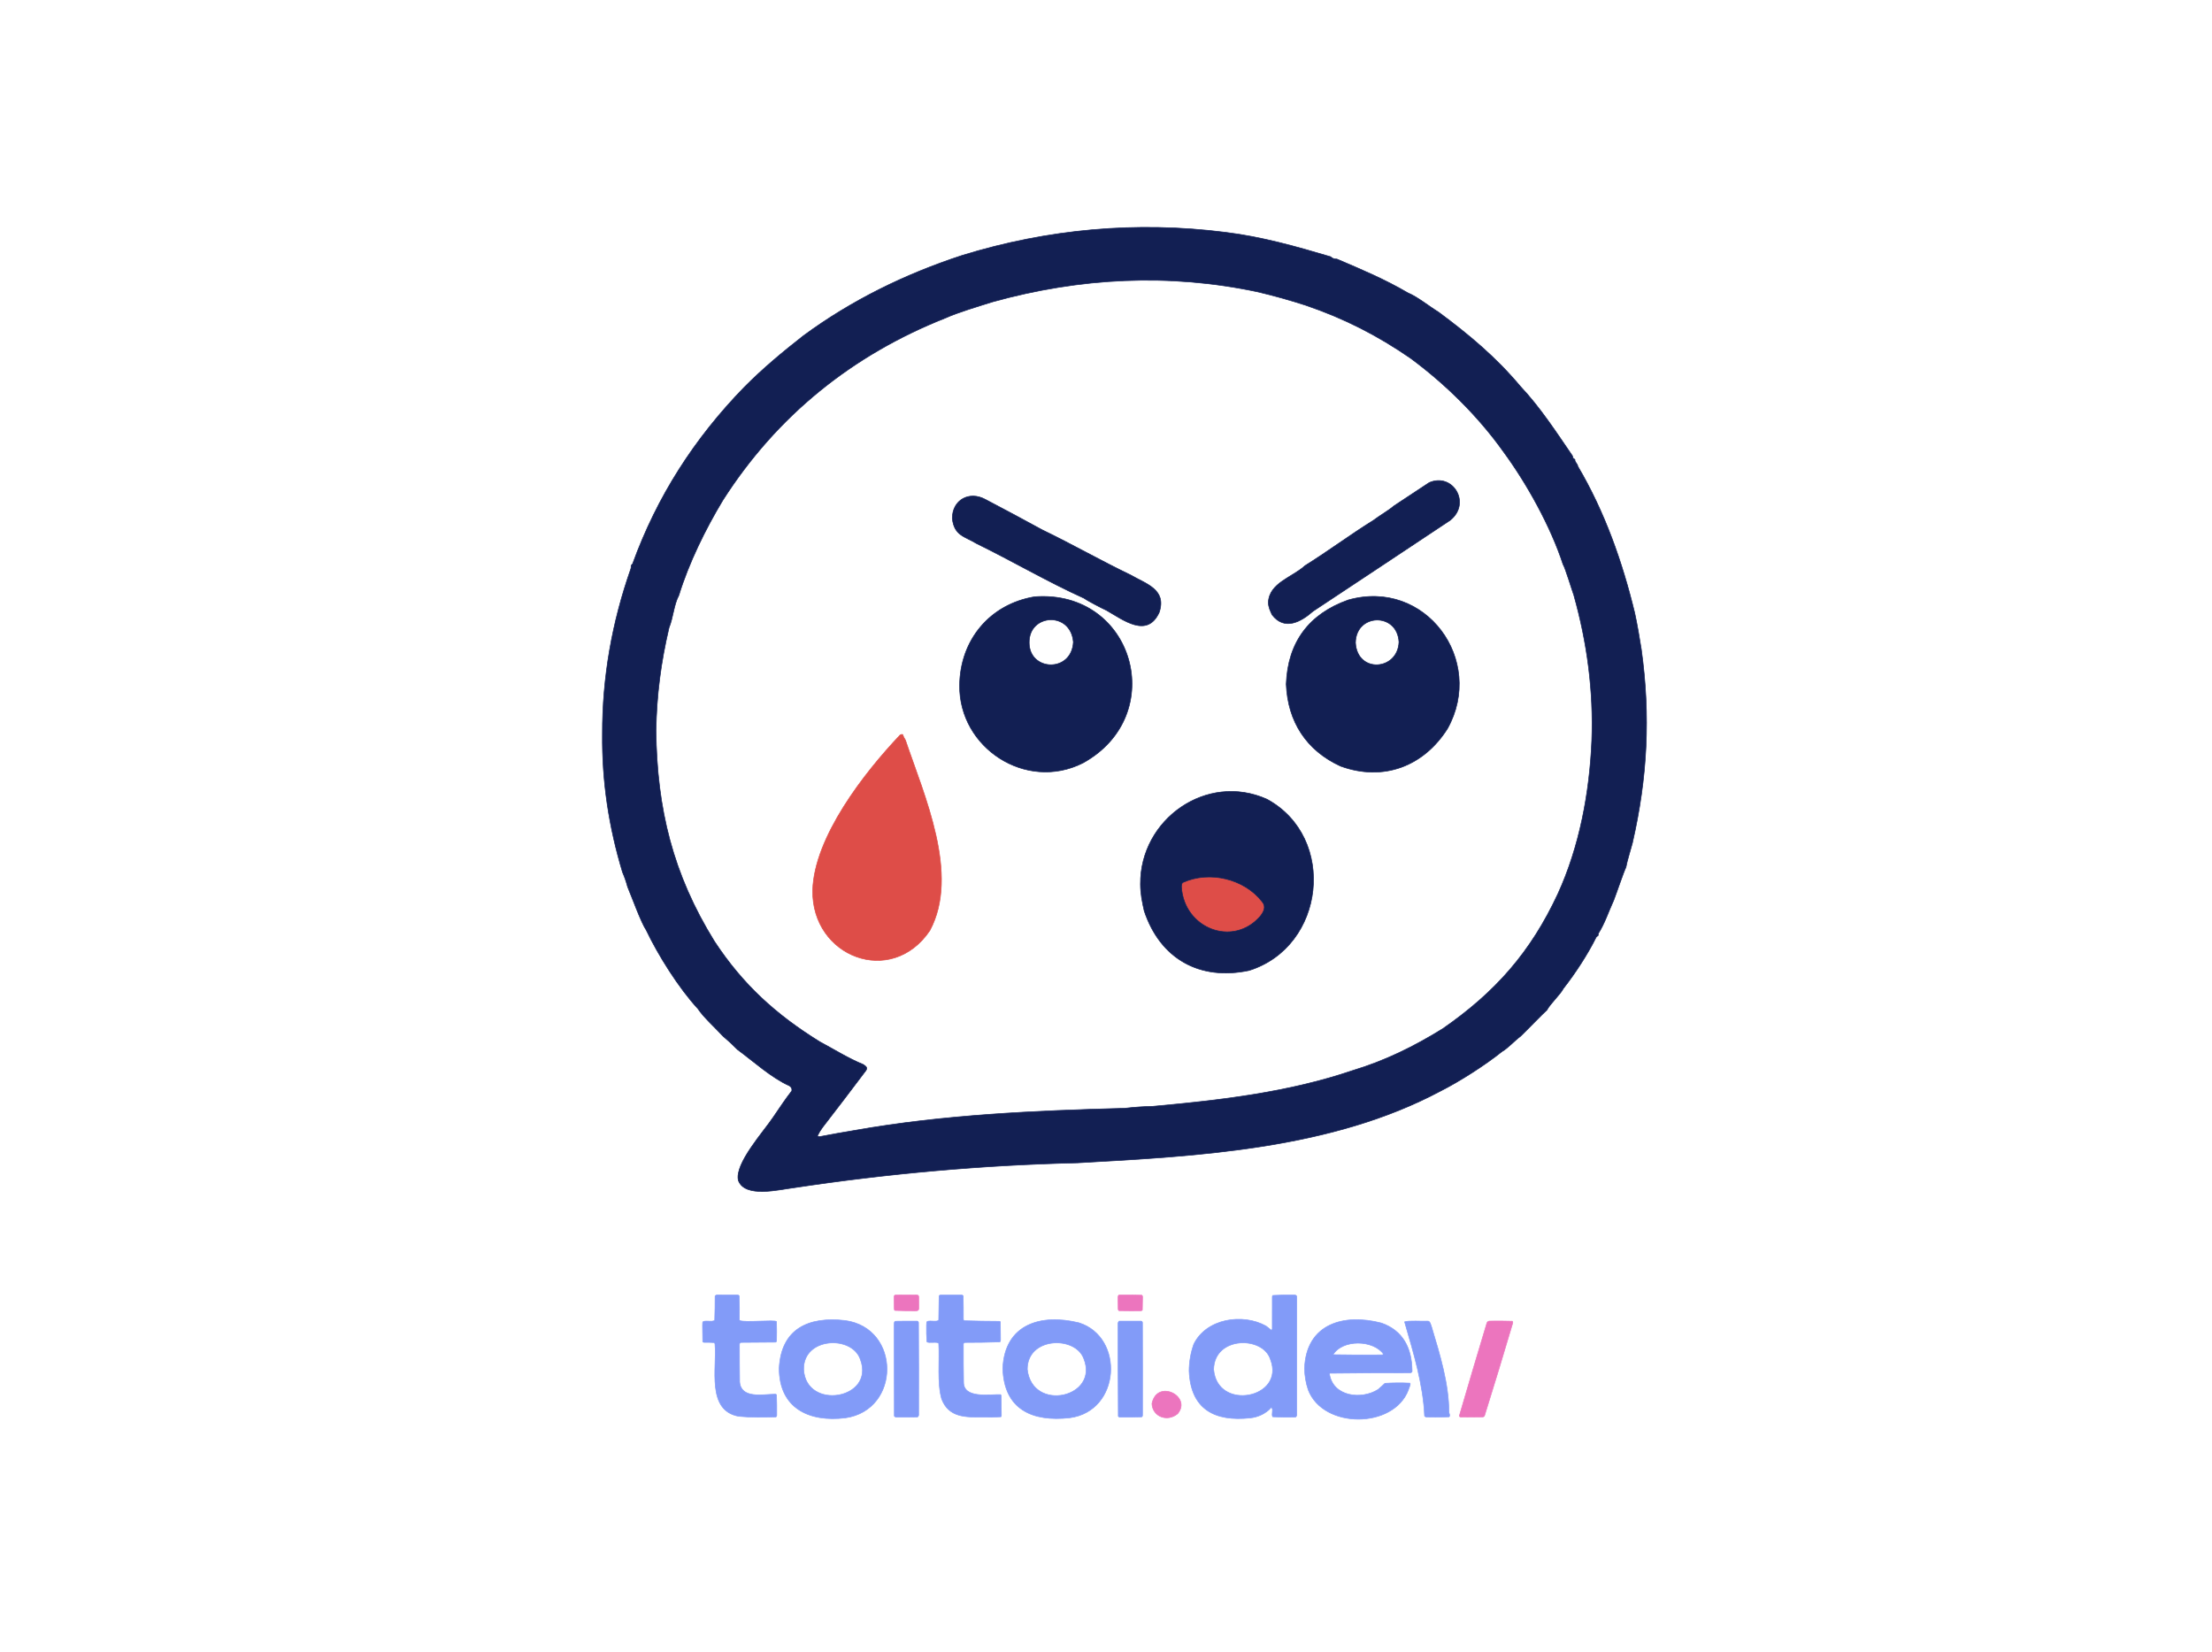
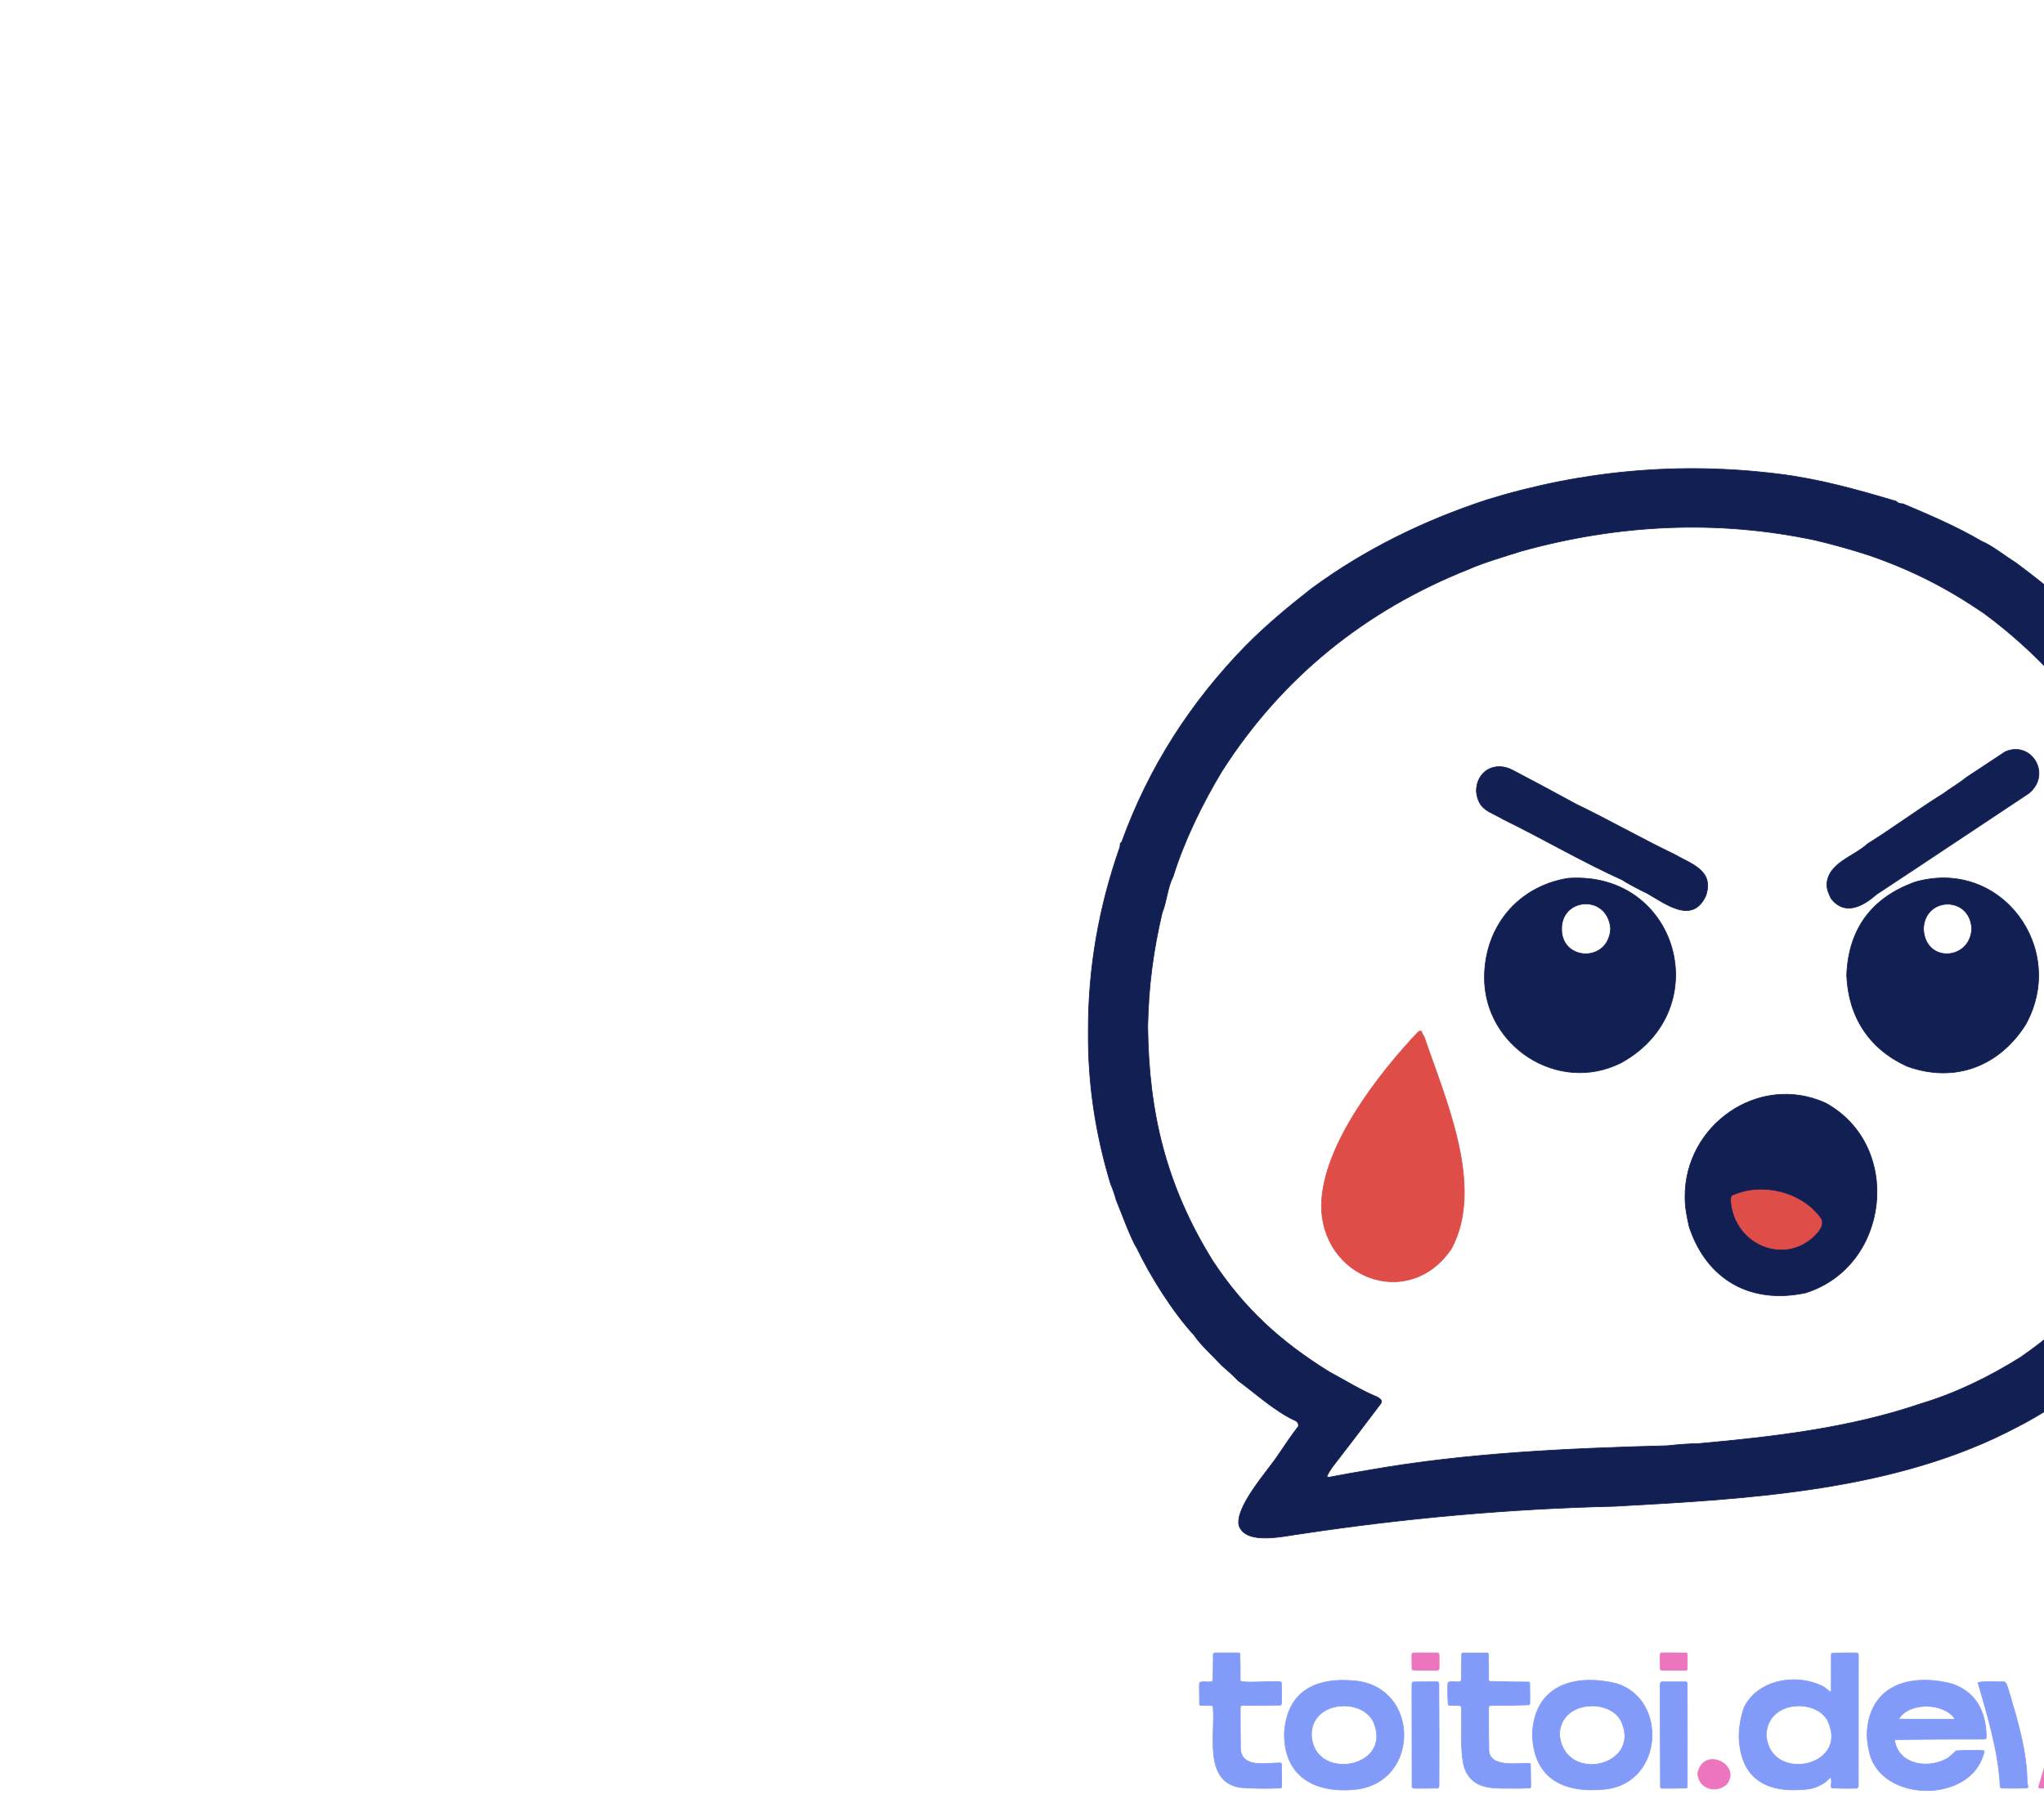
- <svg xmlns="http://www.w3.org/2000/svg" version="1.1" width="1814" height="1354" viewBox="0 0 1814 1354" style="shape-rendering:geometricPrecision; text-rendering:geometricPrecision; image-rendering:optimizeQuality; fill-rule:evenodd; clip-rule:evenodd">
+ <svg xmlns="http://www.w3.org/2000/svg" version="1.1" width="1500" height="1320" viewBox="-310 -160 1510 1330" preserveAspectRatio="xMidYMid meet" style="shape-rendering:geometricPrecision; text-rendering:geometricPrecision; image-rendering:optimizeQuality; fill-rule:evenodd; clip-rule:evenodd">
  <g>
    <path fill="#de4d48" stroke="#de4d48" stroke-width="0.5" d="M 666.46,730.02 c 1.24,-43.71 42.42,-96.43 71.63,-127.24 c 0.65,-0.46 1.37,-0.61 2.14,-0.45 c 0.57,1.61 1.34,3.14 2.3,4.6 c 15.32,45.4 44.68,110.19 20.02,156.14 c -31.6,46.79 -96.99,21.64 -96.09,-33.05 Z M 968.85,727 c 0.27,-1.06 0.1,-2.88 1.3,-3.39 c 21.71,-9.77 50.21,-3.09 64.89,15.8 c 3.46,4.09 1.38,8.16 -1.44,11.81 c -22.37,26.03 -62.82,10.18 -64.75,-24.22 Z" />
  </g>
  <g>
    <path fill="#ec75be" stroke="#ec75be" stroke-width="0.5" d="M 733.27,1065 c 0.12,-1.07 -0.45,-2.98 1.23,-3.01 c 5.99,-0.09 11.99,-0.08 17.98,0.04 c 0.58,0.25 0.89,0.7 0.92,1.35 c 0,3.05 0.01,6.11 0.03,9.16 c 0.18,1.53 -0.47,2.31 -1.96,2.35 c -5.88,0.04 -11.76,-0.06 -17.63,-0.28 c -0.38,-0.33 -0.53,-0.74 -0.47,-1.25 c -0.02,-2.79 -0.05,-5.57 -0.1,-8.36 Z M 916.89,1065 c 0.04,-1.21 -0.34,-3.26 1.57,-3.07 c 5.98,-0.05 11.95,0.01 17.92,0.18 c 0.45,0.35 0.65,0.81 0.59,1.38 c 0.01,3.61 -0.06,7.21 -0.19,10.81 c -0.33,0.43 -0.77,0.62 -1.32,0.56 c -5.93,0.05 -11.87,0.03 -17.8,-0.07 c -0.48,-0.28 -0.71,-0.71 -0.68,-1.28 c -0.02,-2.84 -0.05,-5.67 -0.09,-8.51 Z M 1196.77,1161.02 c 7.42,-25.43 14.96,-50.83 22.61,-76.2 c 0.49,-1.04 1.31,-1.54 2.47,-1.51 c 6.11,-0.1 12.21,-0.05 18.3,0.13 c 0.43,0.45 0.55,0.99 0.36,1.61 c -7.49,25.37 -15.19,50.67 -23.1,75.9 c -0.42,0.73 -1.05,1.05 -1.91,0.97 c -6,0.15 -12,0.15 -17.99,0.02 c -0.45,-0.15 -0.69,-0.46 -0.74,-0.92 Z M 944.68,1150.99 c 4.24,-20.54 32.99,-5.96 21.08,8.31 c -8.51,7.05 -20.63,2.39 -21.08,-8.31 Z" />
  </g>
  <g>
    <path fill="#121f53" stroke="#121f53" stroke-width="0.5" d="M 494.03,602 c -0.14,-46.4 7.91,-91.78 23.27,-135.48 c 0.77,-2.46 -0.61,-2.17 1.5,-4.19 c 20,-55.15 50.67,-102.8 91.39,-144.65 c 15.23,-15.39 31.6,-29.02 48.63,-42.34 c 39.46,-29.08 83.34,-50.56 130.17,-65.89 c 70.31,-21.67 142.85,-28.21 216.01,-18.95 c 29.85,3.7 57.62,11.54 86.23,20.04 c 1.4,1.37 3.1,2 5.1,1.89 c 19.91,8.48 39.32,16.62 58.21,27.72 c 7.93,3.27 17.26,10.95 25.18,15.8 c 24.87,18.43 47.06,36.96 67.03,60.8 c 16.34,17.37 29.38,37.5 42.81,57.12 c 0.2,1.84 0.5,1.96 2,2.9 c -0.36,2.03 2.2,3.48 2.39,5.66 c 21.97,37.17 36.52,78.4 46.65,120.27 c 2.08,9.56 3.91,20.34 5.4,29.8 c 7.64,54.72 5.01,105.2 -7.31,158.83 c -1.59,6.14 -4.18,13.84 -5.28,19.8 c -2.11,4.42 -7.75,21.25 -10.03,27.09 c -4.21,9.17 -7.43,19.18 -12.65,27.31 c -0.01,2.66 -0.43,1.36 -1.75, 3 c -7,14.18 -17.34,29.88 -26.92,42.12 c -2.42,4.78 -10.77,12.46 -13.45,17.59 c -2.45,2.05 -17.81,17.91 -21.58,21.47 c -4.87,3.6 -10.29,9.71 -15.26,12.58 c -13.58,10.93 -34.68,24.46 -50.46,32.42 c -89.4,47.64 -198.38,53.36 -297.86,58.86 c -77.72,1.81 -155.19,8.78 -231.95,20.35 c -12.22,1.49 -40.58,8.79 -46,-5.91 c -3.33,-13.79 21.27,-40.66 28.78,-52.11 c 4.79,-6.98 9.81,-14.65 15.06,-21.35 c 0.33,-1.89 -0.38,-3.31 -2.13,-4.24 c -14.62,-6.52 -29.39,-20.04 -42.44,-29.64 c -3.77,-3.86 -7.71,-7.5 -11.82,-10.95 c -6.06,-6.59 -15.97,-15.48 -20.63,-22.56 c -15.58,-16.82 -32.61,-43.88 -42.41,-64.52 c -4.21,-6.22 -11.75,-27.13 -15.24,-35.43 c -1.08,-4.09 -2.46,-8.08 -4.15,-11.96 c -11.21,-37.14 -16.9,-74.31 -16.49,-113.25 Z M 537.96,599 c 0.72,64.41 13.88,117.92 47.86,172.82 c 23.32,35.53 50.39,60.1 86.35,82.39 c 11.19,5.99 23.99,13.94 35.66,18.65 c 1.81,1.3 4.02,2.28 2.38,4.88 c -11.84,15.77 -23.82,31.47 -35.92,47.1 c -1.52,2.1 -2.83,4.31 -3.95,6.63 c 0.61,0.5 1.32,0.69 2.14,0.57 c 9.64,-1.86 19.31,-3.58 29.01,-5.18 c 72.22,-12.78 147.49,-16.09 221.01,-18.05 c 7.64,-0.89 15.31,-1.42 23,-1.58 c 55.15,-4.99 111.13,-11.47 163.67,-29.33 c 26.55,-8 50.37,-19.68 74.01,-34.34 c 43.22,-29.99 72.12,-62.73 94.39,-110.55 c 17.68,-38.66 25.98,-82.7 27.79,-125.51 c 1.52,-40.95 -3.74,-80.51 -14.73,-119.54 c -1.6,-4.37 -7.08,-22.54 -8.82,-25.17 c -10.13,-31.04 -29.76,-66.45 -49.18,-92.78 c -20.52,-28.76 -47.38,-55.21 -75.87,-76.26 c -27.22,-18.77 -54.2,-32.54 -85.74,-43.33 c -13.2,-4.29 -26.13,-7.89 -39.57,-11.08 c -72.89,-15.48 -145.79,-11.7 -217.44,8.18 c -11.31,3.58 -28.59,8.68 -38.7,13.27 c -76.33,30.24 -138.19,80.04 -182.48,149.36 c -14.26,23.59 -28.03,51.69 -36.13,78.04 c -4.15,7.77 -4.61,18.22 -8.06,26.58 c -6.7,28.58 -10.13,54.81 -10.68,84.23 Z M 1040.14,494 c 0.66,-16.1 19.93,-20.68 30.07,-30.13 c 18.89,-11.78 37.31,-25.53 56,-37.12 c 5.32,-4.04 12,-7.72 17.05,-11.98 c 9.63,-6.3 19.23,-12.65 28.81,-19.03 c 19.53,-8.42 34.69,17.08 17.11,30.95 c -37.46,24.79 -74.84,49.83 -112.39,74.55 c -9.89,8.74 -23.43,16.19 -33.62,2.88 c -1.44,-3.31 -2.89,-5.73 -3.03,-10.12 Z M 780.96,425 c 0.06,-15.07 13.85,-22.64 27.03,-15.51 c 15.61,8.14 31.2,16.57 46.75,25.03 c 24.58,11.84 47.88,25.19 72.41,36.97 c 12.74,7.39 29.82,11.87 23.47,30.73 c -9.91,21.53 -29.62,6 -43.35,-1.79 c -3.5,-1.55 -15.66,-7.89 -18.21,-9.83 c -29.99,-13.56 -58.86,-30.54 -88.25,-44.91 c -9.77,-5.92 -18.37,-6.4 -19.85,-20.69 Z M 786.96,562 c 0.34,-37.13 24.79,-66.59 61.59,-72.65 c 81.36,-5.97 110.59,97.15 39.52,136.32 c -46.78,23.58 -101.72,-12.53 -101.11,-63.67 Z M 1054.8,561 c 1.27,-34.36 18.63,-57.52 50.76,-68.97 c 63.4,-17.99 112.8,49.28 81.48,105.5 c -19.56,30.88 -52.6,43.52 -87.72,30.71 c -28.05,-12.86 -43.29,-36.55 -44.52,-67.24 Z M 843.99,527 c 0.05,23.64 34.92,24.9 36.25,-0.5 c -2.15,-25.55 -36.57,-23.27 -36.25,0.5 Z M 1111.58,527 c 1.35,25.42 34.73,23.09 35.69,-0.5 c -1.33,-24.57 -35.24,-23.74 -35.69,0.5 Z M 935.27,725 c -0.42,-53.09 54.26,-91.85 103.76,-69.59 c 57.64,31.4 47.74,120.86 -14.67,140.4 c -40.63,8.64 -73,-9.69 -86,-48.77 c -1.68,-7.43 -3.11,-14.29 -3.09,-22.04 Z M 968.85,727 c 1.93,34.4 42.38,50.25 64.75,24.22 c 2.82,-3.65 4.9,-7.72 1.44,-11.81 c -14.68,-18.89 -43.18,-25.57 -64.89,-15.8 c -1.2,0.51 -1.03,2.33 -1.3,3.39 Z" />
  </g>
  <g>
    <path fill="#829bf8" stroke="#829bf8" stroke-width="0.5" d="M 576.14,1087 c 0,-0.8 0.03,-1.61 0.09,-2.41 c 0.16,-2.65 8.54,0.13 9.89,-2.06 c 0.21,-6.57 0.32,-13.15 0.3,-19.73 c 0.51,-0.65 1.2,-0.93 2.06,-0.84 c 5.35,0.01 10.7,0.01 16.05,-0.02 c 0.63,-0.07 1.15,0.13 1.58,0.58 c 0.29,6.58 0.36,13.18 0.22,19.79 c 0.11,0.21 0.23,0.41 0.34,0.62 c 4.45,1.72 28.53,-0.77 30.12,0.79 c 0.17,5.23 0.19,10.46 0.04,15.7 c 0.02,0.53 -0.19,0.92 -0.64,1.18 c -9.24,0.14 -18.48,0.21 -27.72,0.21 c -1.39,-0.13 -2.08,0.47 -2.07,1.82 c -0.02,10.21 0.04,20.42 0.16,30.62 c 1.22,13.97 18.63,10.19 28.86,10.04 c 0.53,-0.09 0.99,0.06 1.37,0.43 c 0.2,5.59 0.26,11.18 0.2,16.79 c 0.05,0.58 -0.15,1.04 -0.61,1.39 c -10.07,0.34 -20.54,0.5 -30.58,-0.49 c -26.67,-4.8 -17.75,-39.79 -19.46,-59.04 c 0,-0.64 -0.28,-1.11 -0.83,-1.42 c -2.64,-0.16 -5.29,-0.22 -7.93,-0.18 c -0.54,0.07 -0.96,-0.11 -1.27,-0.52 c -0.11,-4.42 -0.16,-8.83 -0.17,-13.25 Z M 759.8,1087 c -0.01,-0.84 0.03,-1.67 0.12,-2.5 c 0.25,-2.69 8.81,0.33 9.91,-2.14 c 0.06,-6.58 0.16,-13.16 0.3,-19.73 c 0.33,-0.47 0.78,-0.68 1.36,-0.64 c 5.67,0.01 11.34,0.01 17.02,0.01 c 0.57,-0.04 1.02,0.17 1.35,0.64 c 0.15,6.28 0.2,12.56 0.17,18.85 c -0.06,0.61 0.12,1.12 0.54,1.55 c 9.56,0.29 19.13,0.46 28.71,0.48 c 0.46,-0.04 0.83,0.11 1.1,0.47 c 0.11,4.8 0.15,9.59 0.13,14.39 c 0.1,0.76 -0.07,1.43 -0.51,2.02 c -9.51,0.32 -19.02,0.48 -28.55,0.46 c -0.98,0.1 -1.45,0.65 -1.42,1.64 c -0.05,10.29 0.01,20.57 0.17,30.86 c -0.11,13.7 20.81,10.05 30.31,10.26 c 0.36,0.27 0.52,0.64 0.47,1.1 c 0.04,5.23 0.11,10.46 0.21,15.7 c 0.09,0.53 -0.04,1 -0.41,1.4 c -4.91,0.3 -9.83,0.38 -14.76,0.25 c -14.06,0.09 -27.94,0.45 -33.78,-14.84 c -3.8,-12.9 -1.58,-31.92 -2.41,-45.59 c -1,-1.85 -8.21,0.1 -9.68,-1.33 c -0.33,-4.42 -0.45,-8.86 -0.35,-13.31 Z M 975.16,1124 c 0.08,-7.47 1.36,-14.73 3.85,-21.76 c 10.29,-21.02 40.03,-25.51 59.23,-14.86 c 1.43,1.18 2.88,2.32 4.34,3.43 c 0.52,-0.21 0.78,-0.6 0.79,-1.19 c 0.03,-8.66 0.04,-17.33 0.02,-26 c -0.07,-0.51 0.06,-0.95 0.4,-1.33 c 5.9,-0.34 11.81,-0.45 17.74,-0.35 c 1.55,0.07 2.19,0.89 1.91,2.47 c 0.03,31.73 0.02,63.46 -0.03,95.19 c 0.15,1 -0.16,1.8 -0.93,2.4 c -6.26,0.22 -12.51,0.16 -18.76,-0.19 c -1.29,-1.74 0.99,-6.88 -1.22,-7.66 c -0.64,0.63 -1.28,1.28 -1.9,1.96 c -4.38,3.78 -9.45,5.99 -15.2,6.63 c -29.55,3.23 -49.08,-7.31 -50.24,-38.74 Z M 638.98,1122 c 1.66,-32.45 24.18,-42.57 54.06,-39.13 c 45.73,6.19 45.74,73.28 0.25,79.83 c -29.6,3.67 -54.32,-7.83 -54.31,-40.7 Z M 822.38,1122.09 c 1.52,-36.27 31.3,-45.05 62.52,-37.32 c 37.26,11.8 34.24,72.38 -7.71,77.88 c -30.7,3.41 -53.85,-6.92 -54.81,-40.56 Z M 1069.84,1122 c 1.34,-36.38 32.04,-45.15 62.96,-37.08 c 17.73,6.14 24.91,20.6 25.19,38.62 c 0.28,1.36 -0.25,2.1 -1.57,2.21 c -21.95,-0.03 -43.87,0.08 -65.79,0.35 c -0.14,0.15 -0.28,0.3 -0.41,0.45 c 2.83,18.91 26.25,21.49 39.8,12.95 c 1.97,-1.66 3.88,-3.38 5.74,-5.15 c 6.84,-0.41 13.68,-0.45 20.51,-0.13 c 0.82,0.83 -1.07,4.47 -1.3,5.54 c -12.04,31.95 -69.73,32.09 -82.09,0.06 c -1.96,-5.78 -2.97,-11.72 -3.04,-17.82 Z M 733.3,1087 c 0.19,-1.12 -0.42,-3.61 1.38,-3.54 c 5.85,-0.11 11.71,-0.13 17.56,-0.08 c 0.55,0.16 0.88,0.52 1,1.09 c 0.16,25.03 0.2,50.07 0.11,75.11 c 0.15,0.99 -0.15,1.78 -0.89,2.38 c -5.66,0.11 -11.32,0.15 -16.98,0.11 c -0.87,0.09 -1.56,-0.2 -2.07,-0.86 c -0.09,-24.74 -0.13,-49.47 -0.11,-74.21 Z M 916.91,1086 c -0.16,-1.05 0.12,-1.92 0.87,-2.61 c 5.86,-0.05 11.73,-0.06 17.6,-0.02 c 0.87,-0.08 1.37,0.31 1.51,1.16 c 0.09,25.32 0.11,50.64 0.05,75.96 c 0.06,0.57 -0.14,1.03 -0.58,1.38 c -5.96,0.2 -11.92,0.27 -17.89,0.19 c -0.59,0.05 -1.05,-0.18 -1.38,-0.66 c -0.16,-25.13 -0.22,-50.26 -0.18,-75.4 Z M 1151.87,1083.95 c 3.19,-1.22 14.49,-0.33 18.56,-0.6 c 2.46,-0.38 2.91,3.21 3.58,4.82 c 7.04,23.35 14.12,46.69 14.23,70.01 c 0.21,1.01 1.09,2.87 0.08,3.67 c -5.92,0.26 -11.85,0.3 -17.8,0.13 c -0.88,0.12 -1.63,-0.12 -2.25,-0.72 c -1.11,-25.68 -8.91,-51.44 -16.4,-77.31 Z M 659.04,1123 c 1.88,33.96 58.77,24.59 46.55,-8.18 c -6.78,-20.17 -47.04,-18.44 -46.55,8.18 Z M 842.46,1123 c 4.12,35.57 59.41,23.03 46.26,-9.05 c -7.1,-18.85 -46.45,-17.67 -46.26,9.05 Z M 995.27,1123 c 2.92,34.72 59.11,23.68 46.57,-8.28 c -6.03,-19.34 -46.08,-19.24 -46.57,8.28 Z M 1093.16,1110.9 c 13.11,0.24 26.23,0.29 39.35,0.16 c 0.81,0.08 1.55,-0.08 2.22,-0.49 c -8.41,-12.06 -33.8,-12.45 -41.57,0.33 Z" />
  </g>
</svg>
